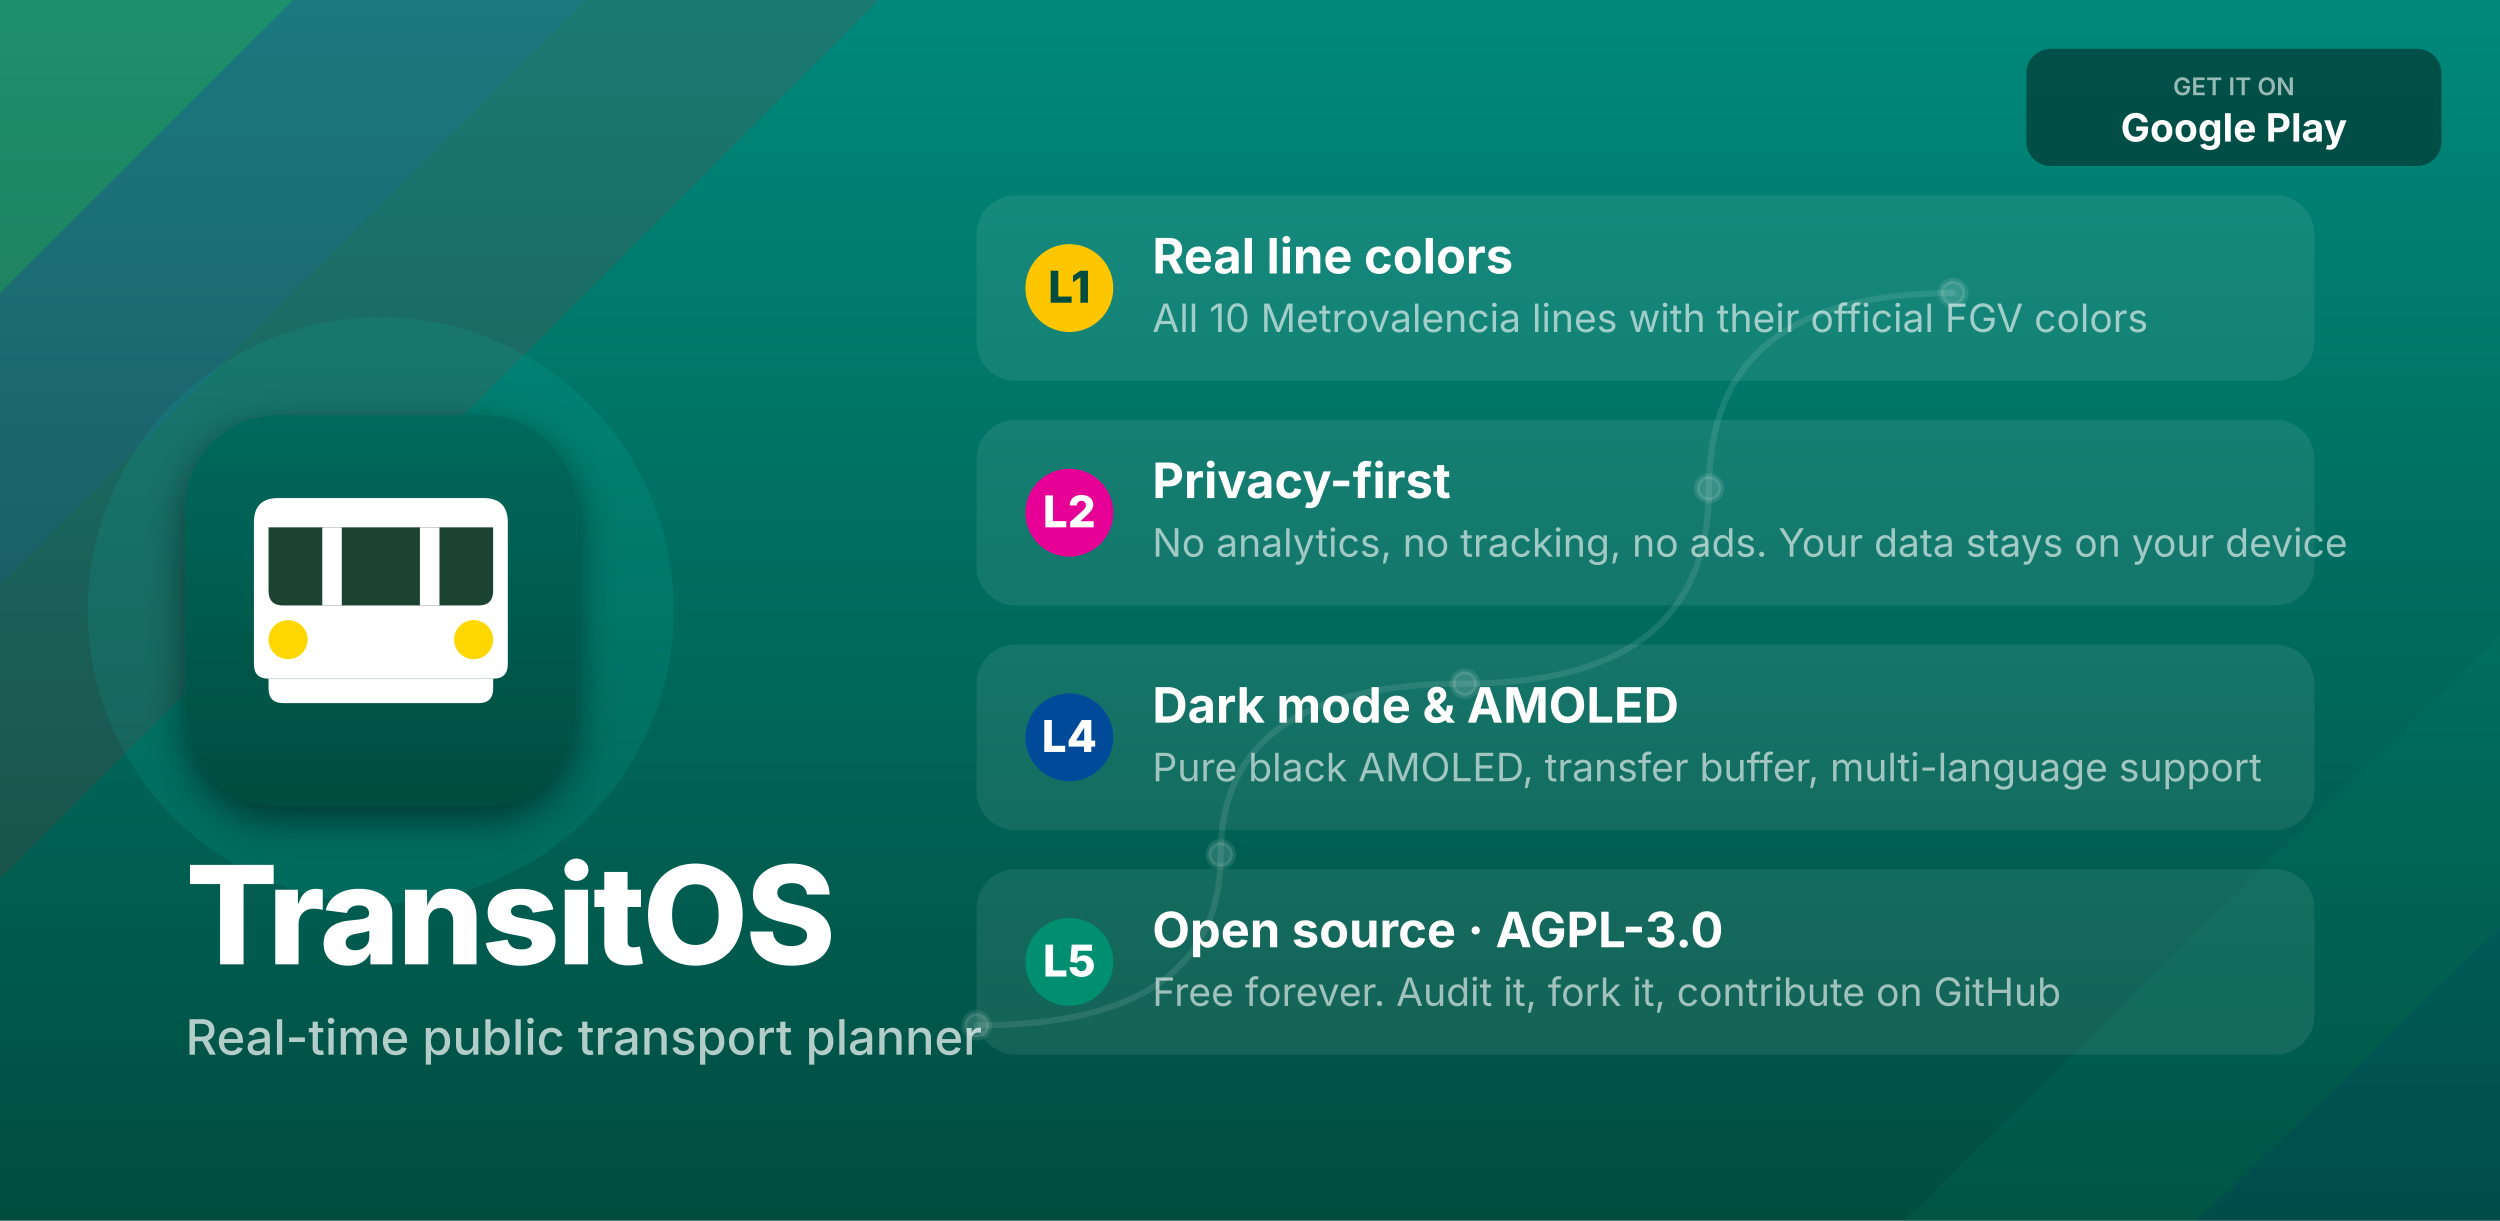
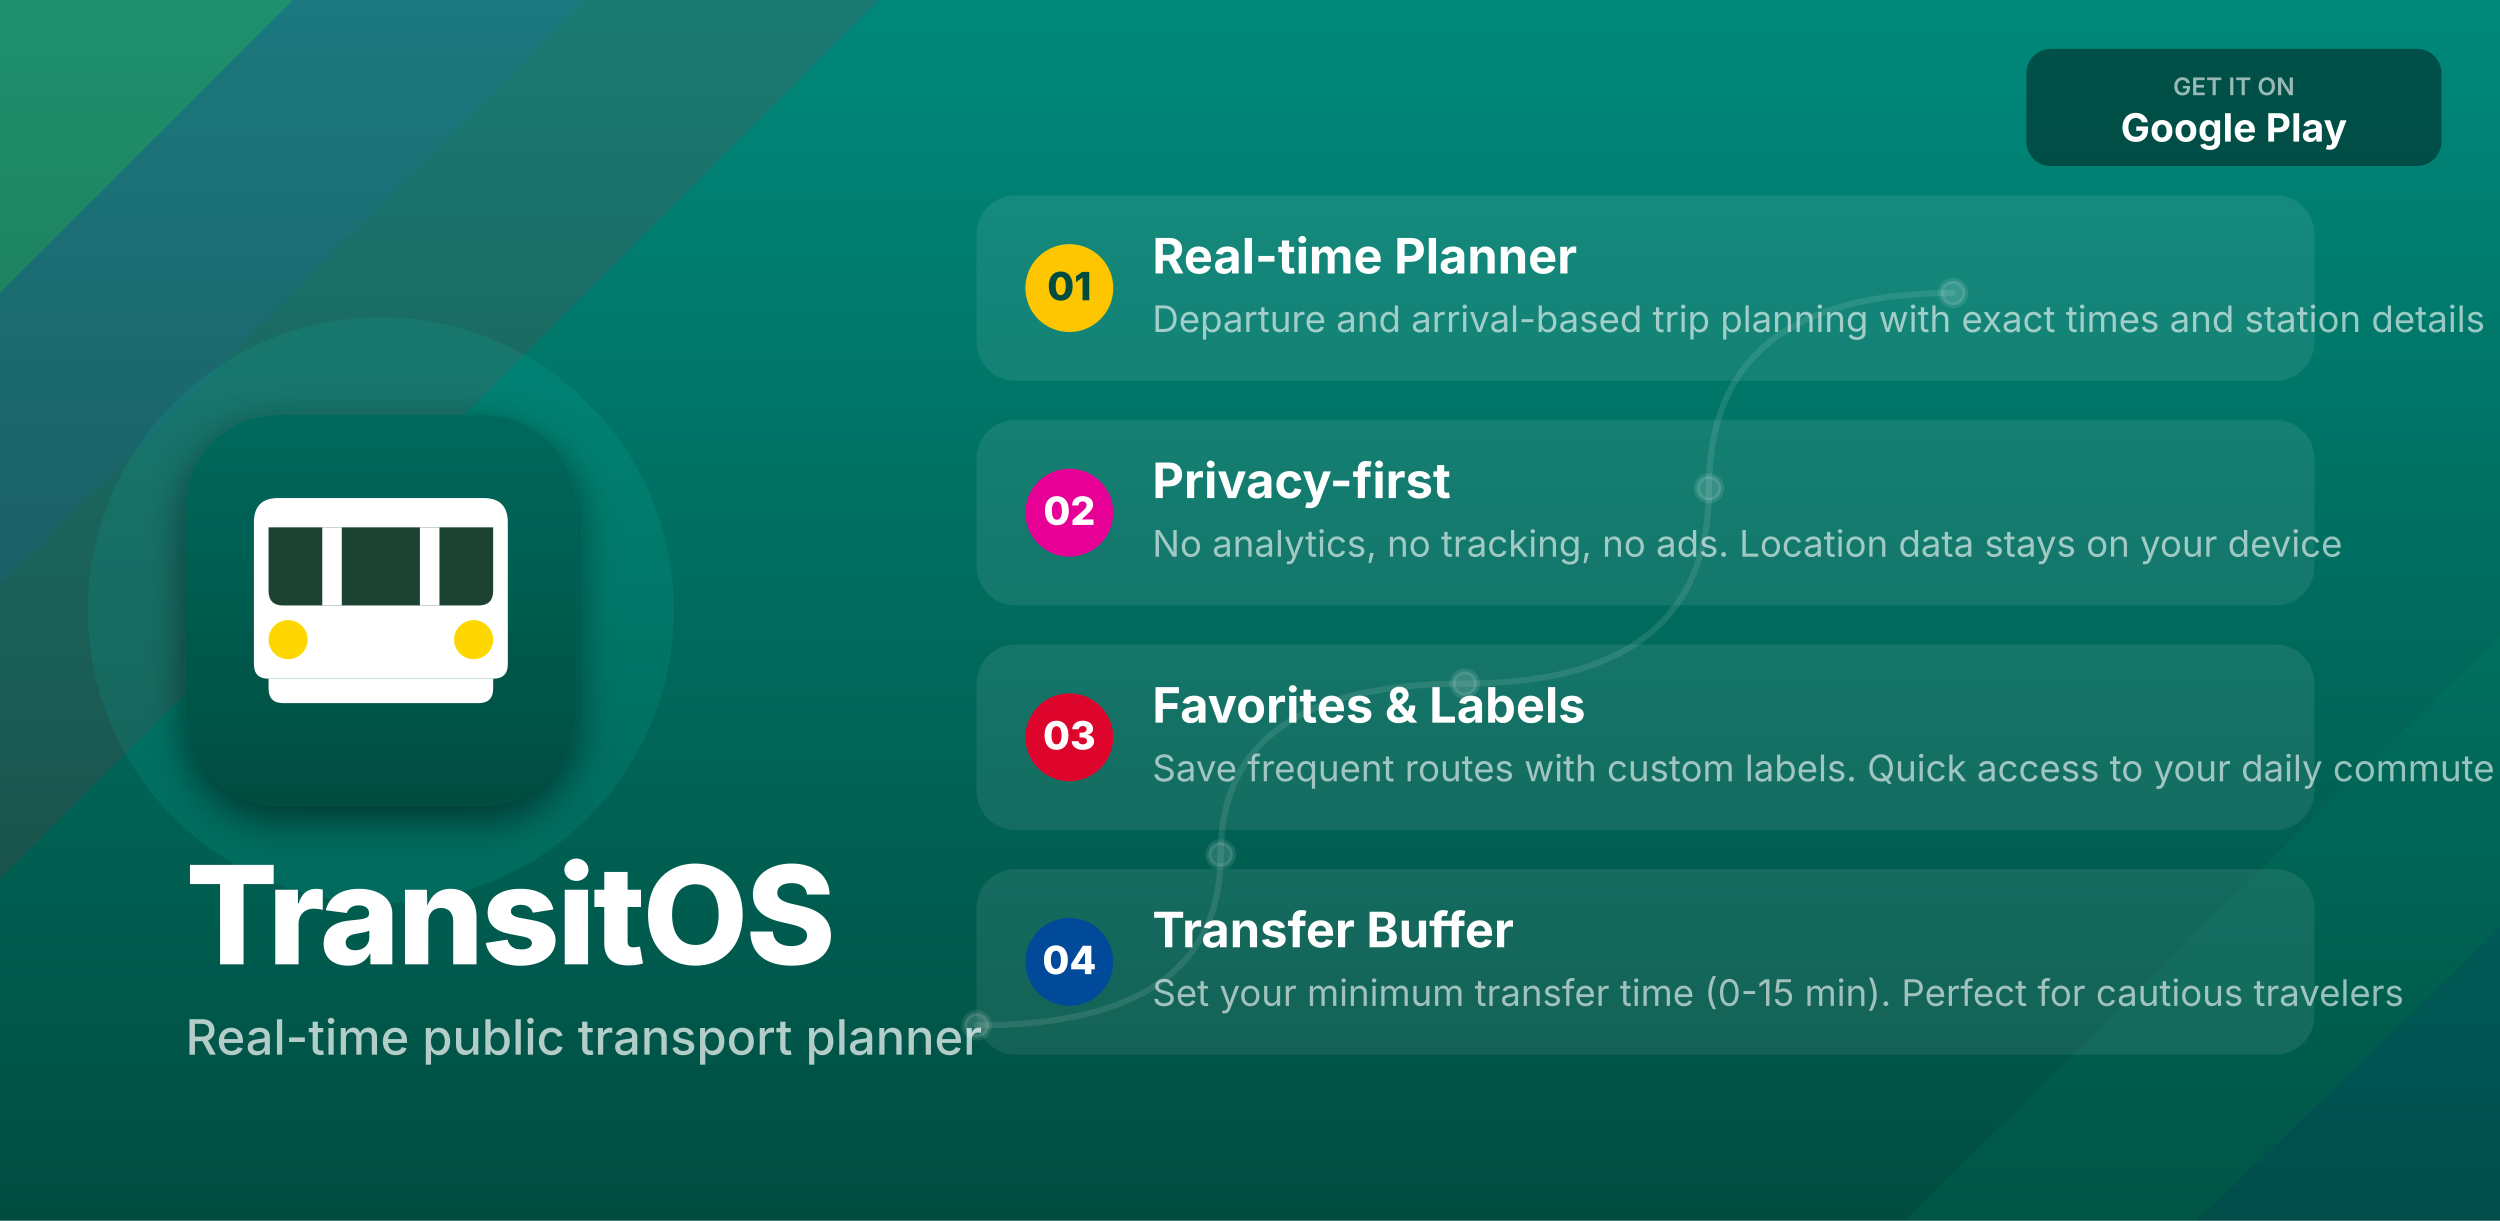
<svg xmlns="http://www.w3.org/2000/svg" viewBox="0 0 1024 500" width="1024" height="500">
  <defs>
    <linearGradient id="bg" x1="0" y1="0" x2="0" y2="1">
      <stop offset="0%" stop-color="#00897B" />
      <stop offset="100%" stop-color="#004D40" />
    </linearGradient>
    <linearGradient id="iconShine" x1="0" y1="0" x2="0" y2="1">
      <stop offset="0%" stop-color="#00695C" />
      <stop offset="100%" stop-color="#004D40" />
    </linearGradient>
    <filter id="shadow" x="-50%" y="-50%" width="200%" height="200%">
      <feGaussianBlur in="SourceAlpha" stdDeviation="8" />
      <feOffset dx="0" dy="6" result="offsetblur" />
      <feComponentTransfer>
        <feFuncA type="linear" slope="0.5" />
      </feComponentTransfer>
      <feMerge>
        <feMergeNode />
        <feMergeNode in="SourceGraphic" />
      </feMerge>
    </filter>
  </defs>
  <rect width="1024" height="500" fill="url(#bg)" />
  <g opacity="0.12">
    <polygon points="0,0 120,0 0,120" fill="#FEC601" />
    <polygon points="120,0 240,0 0,240 0,120" fill="#E60096" />
    <polygon points="240,0 360,0 0,360 0,240" fill="#DD052C" />
    <polygon points="900,500 1024,500 1024,380" fill="#014A99" />
    <polygon points="780,500 900,500 1024,380 1024,260" fill="#008F71" />
  </g>
  <g stroke="#FFFFFF" stroke-opacity="0.1" stroke-width="2.5" fill="none" stroke-linecap="round">
    <path d="M 400,420 Q 500,420 500,350 Q 500,280 600,280 Q 700,280 700,200 Q 700,120 800,120" />
    <circle cx="400" cy="420" r="5" fill="#FFFFFF" fill-opacity="0.15" />
    <circle cx="500" cy="350" r="5" fill="#FFFFFF" fill-opacity="0.15" />
    <circle cx="600" cy="280" r="5" fill="#FFFFFF" fill-opacity="0.15" />
    <circle cx="700" cy="200" r="5" fill="#FFFFFF" fill-opacity="0.15" />
    <circle cx="800" cy="120" r="5" fill="#FFFFFF" fill-opacity="0.15" />
  </g>
  <circle cx="156" cy="250" r="120" fill="#00E5C7" opacity="0.1" />
  <g transform="translate(76, 170)" filter="url(#shadow)">
    <rect width="160" height="160" rx="38" fill="url(#iconShine)" />
    <path d="M28,44 Q28,34 38,34 L122,34 Q132,34 132,44 L132,102 Q132,108 126,108 L34,108 Q28,108 28,102 Z" fill="#FFFFFF" />
    <path d="M34,46 L126,46 L126,72 Q126,78 120,78 L40,78 Q34,78 34,72 Z" fill="#1B4332" />
    <rect x="56" y="46" width="8" height="32" fill="#FFFFFF" />
    <rect x="96" y="46" width="8" height="32" fill="#FFFFFF" />
    <circle cx="42" cy="92" r="8" fill="#FFD700" />
    <circle cx="118" cy="92" r="8" fill="#FFD700" />
    <path d="M34,108 L126,108 L126,112 Q126,118 120,118 L40,118 Q34,118 34,112 Z" fill="#FFFFFF" />
  </g>
  <text x="76" y="395" font-family="Inter, sans-serif" font-size="56" font-weight="800" fill="#FFFFFF" letter-spacing="-0.02em">TransitOS</text>
  <text x="76" y="432" font-family="Inter, sans-serif" font-size="20" font-weight="500" fill="#FFFFFF" fill-opacity="0.7">Real-time public transport planner</text>
  <g transform="translate(400, 80)">
    <rect x="0" y="0" width="548" height="76" rx="16" fill="#FFFFFF" fill-opacity="0.08" />
    <circle cx="38" cy="38" r="18" fill="#FEC601" />
-     <text x="38" y="44" font-family="Inter, sans-serif" font-size="18" font-weight="800" fill="#004D40" text-anchor="middle">L1</text>
-     <text x="72" y="32" font-family="Inter, sans-serif" font-size="20" font-weight="700" fill="#FFFFFF">Real line colors</text>
-     <text x="72" y="56" font-family="Inter, sans-serif" font-size="16" font-weight="400" fill="#FFFFFF" fill-opacity="0.6">All 10 Metrovalencia lines with their official FGV colors</text>
+     <text x="38" y="43" font-family="Inter, sans-serif" font-size="16" font-weight="800" fill="#004D40" text-anchor="middle">01</text>
+     <text x="72" y="32" font-family="Inter, sans-serif" font-size="20" font-weight="700" fill="#FFFFFF">Real-time Planner</text>
+     <text x="72" y="56" font-family="Inter, sans-serif" font-size="15" font-weight="400" fill="#FFFFFF" fill-opacity="0.6">Departure and arrival-based trip planning with exact times and station details</text>
  </g>
  <g transform="translate(400, 172)">
    <rect x="0" y="0" width="548" height="76" rx="16" fill="#FFFFFF" fill-opacity="0.08" />
    <circle cx="38" cy="38" r="18" fill="#E60096" />
-     <text x="38" y="44" font-family="Inter, sans-serif" font-size="18" font-weight="800" fill="#FFFFFF" text-anchor="middle">L2</text>
+     <text x="38" y="43" font-family="Inter, sans-serif" font-size="16" font-weight="800" fill="#FFFFFF" text-anchor="middle">02</text>
    <text x="72" y="32" font-family="Inter, sans-serif" font-size="20" font-weight="700" fill="#FFFFFF">Privacy-first</text>
-     <text x="72" y="56" font-family="Inter, sans-serif" font-size="16" font-weight="400" fill="#FFFFFF" fill-opacity="0.6">No analytics, no tracking, no ads. Your data stays on your device</text>
+     <text x="72" y="56" font-family="Inter, sans-serif" font-size="15" font-weight="400" fill="#FFFFFF" fill-opacity="0.6">No analytics, no tracking, no ads. Location data stays on your device</text>
  </g>
  <g transform="translate(400, 264)">
    <rect x="0" y="0" width="548" height="76" rx="16" fill="#FFFFFF" fill-opacity="0.08" />
-     <circle cx="38" cy="38" r="18" fill="#014A99" />
-     <text x="38" y="44" font-family="Inter, sans-serif" font-size="18" font-weight="800" fill="#FFFFFF" text-anchor="middle">L4</text>
-     <text x="72" y="32" font-family="Inter, sans-serif" font-size="20" font-weight="700" fill="#FFFFFF">Dark mode &amp; AMOLED</text>
-     <text x="72" y="56" font-family="Inter, sans-serif" font-size="16" font-weight="400" fill="#FFFFFF" fill-opacity="0.6">Pure black AMOLED, transfer buffer, multi-language support</text>
+     <circle cx="38" cy="38" r="18" fill="#DD052C" />
+     <text x="38" y="43" font-family="Inter, sans-serif" font-size="16" font-weight="800" fill="#FFFFFF" text-anchor="middle">03</text>
+     <text x="72" y="32" font-family="Inter, sans-serif" font-size="20" font-weight="700" fill="#FFFFFF">Favorites &amp; Labels</text>
+     <text x="72" y="56" font-family="Inter, sans-serif" font-size="15" font-weight="400" fill="#FFFFFF" fill-opacity="0.6">Save frequent routes with custom labels. Quick access to your daily commute</text>
  </g>
  <g transform="translate(400, 356)">
    <rect x="0" y="0" width="548" height="76" rx="16" fill="#FFFFFF" fill-opacity="0.08" />
-     <circle cx="38" cy="38" r="18" fill="#008F71" />
-     <text x="38" y="44" font-family="Inter, sans-serif" font-size="18" font-weight="800" fill="#FFFFFF" text-anchor="middle">L5</text>
-     <text x="72" y="32" font-family="Inter, sans-serif" font-size="20" font-weight="700" fill="#FFFFFF">Open source · AGPL-3.0</text>
-     <text x="72" y="56" font-family="Inter, sans-serif" font-size="16" font-weight="400" fill="#FFFFFF" fill-opacity="0.6">Free forever. Audit it, fork it, contribute on GitHub</text>
+     <circle cx="38" cy="38" r="18" fill="#014A99" />
+     <text x="38" y="43" font-family="Inter, sans-serif" font-size="16" font-weight="800" fill="#FFFFFF" text-anchor="middle">04</text>
+     <text x="72" y="32" font-family="Inter, sans-serif" font-size="20" font-weight="700" fill="#FFFFFF">Transfer Buffer</text>
+     <text x="72" y="56" font-family="Inter, sans-serif" font-size="15" font-weight="400" fill="#FFFFFF" fill-opacity="0.6">Set your minimum transfer time (0-15 min). Perfect for cautious travelers</text>
  </g>
  <g transform="translate(830, 20)">
    <rect x="0" y="0" width="170" height="48" rx="10" fill="#000000" fill-opacity="0.4" />
    <text x="85" y="19" font-family="Inter, sans-serif" font-size="10" font-weight="600" fill="#FFFFFF" fill-opacity="0.6" text-anchor="middle">GET IT ON</text>
    <text x="85" y="38" font-family="Inter, sans-serif" font-size="16" font-weight="700" fill="#FFFFFF" text-anchor="middle">Google Play</text>
  </g>
</svg>
